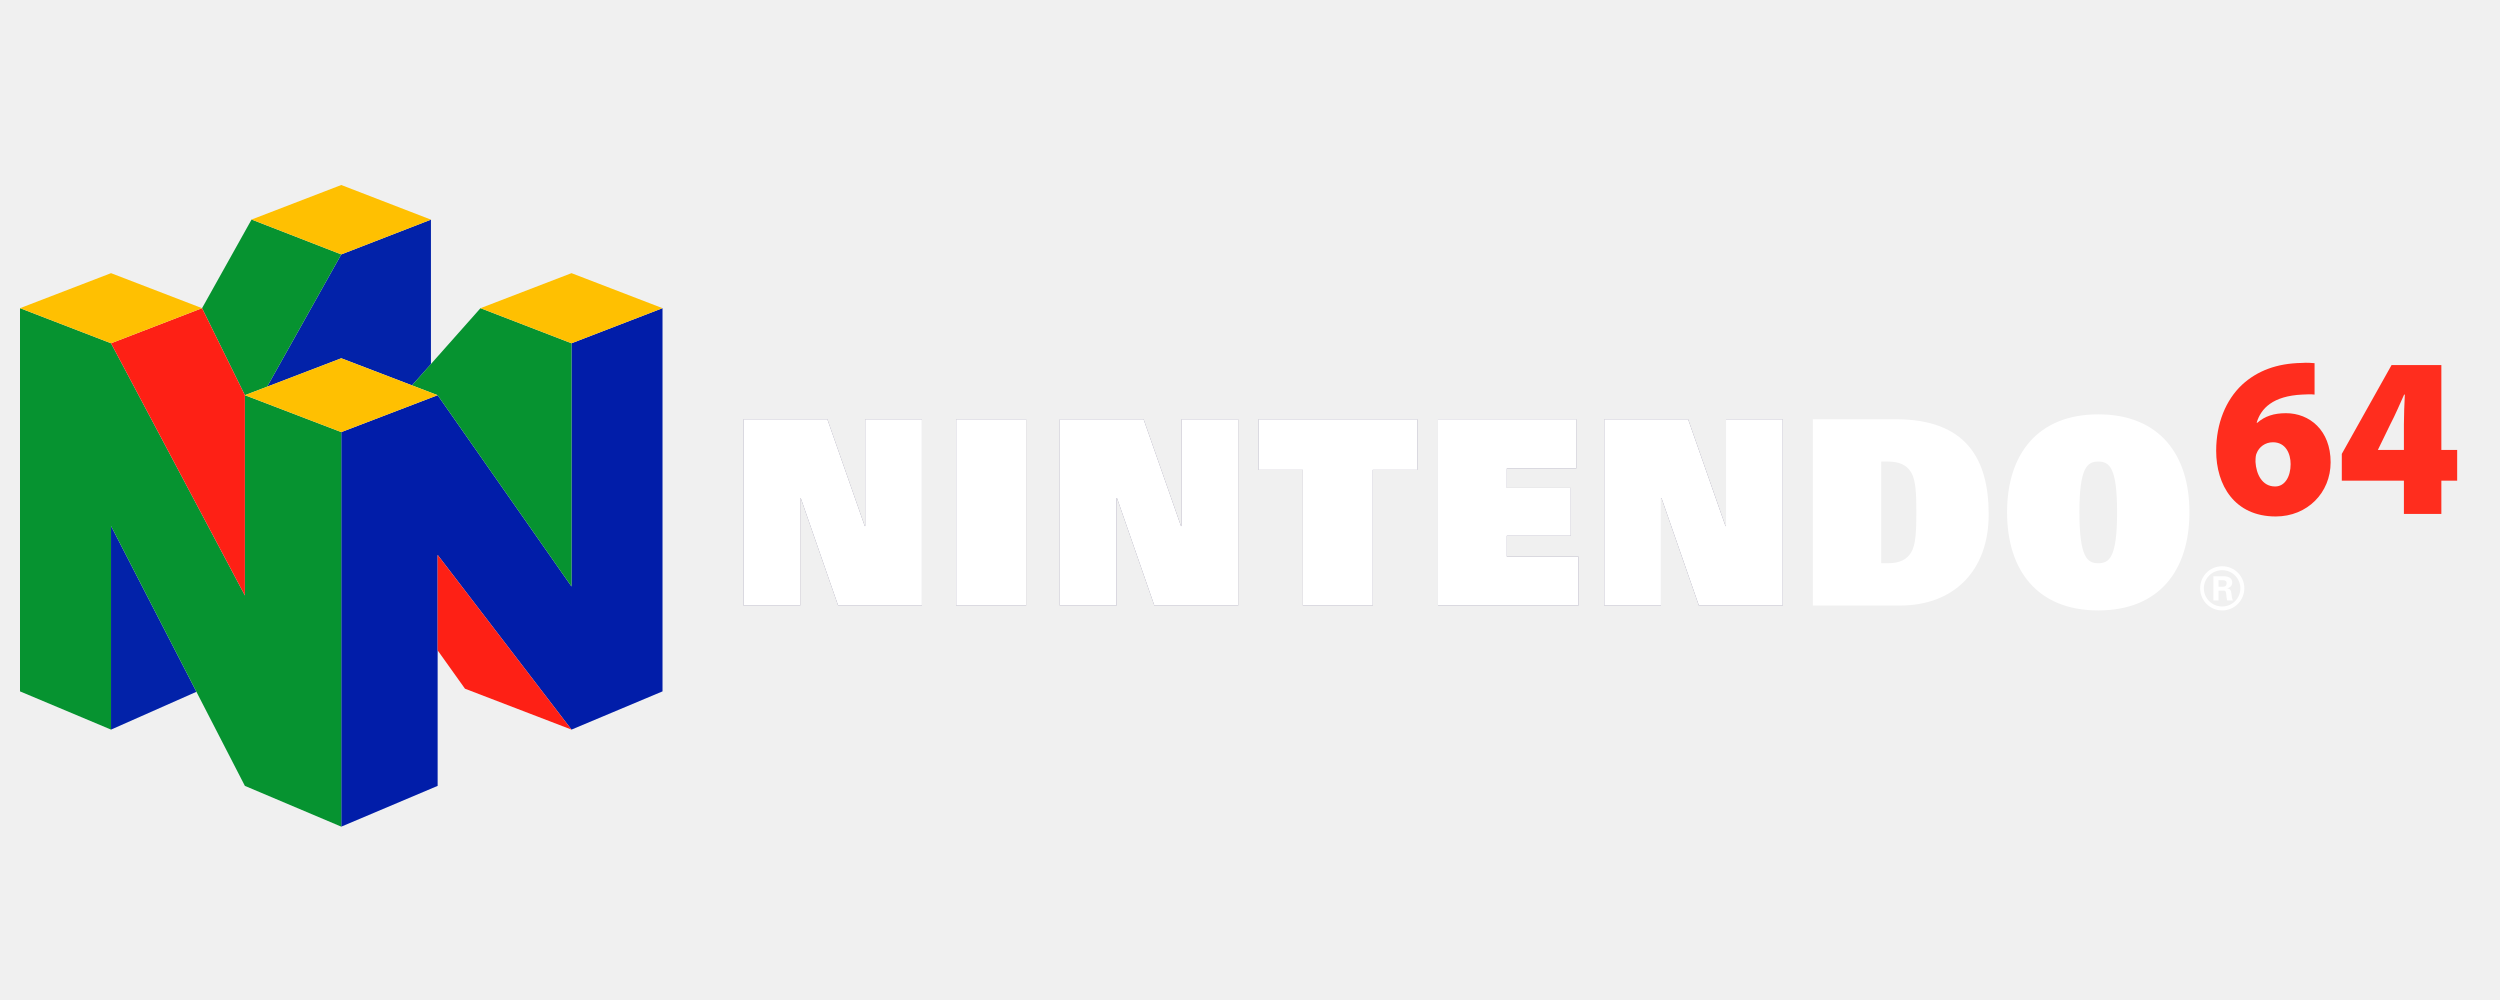
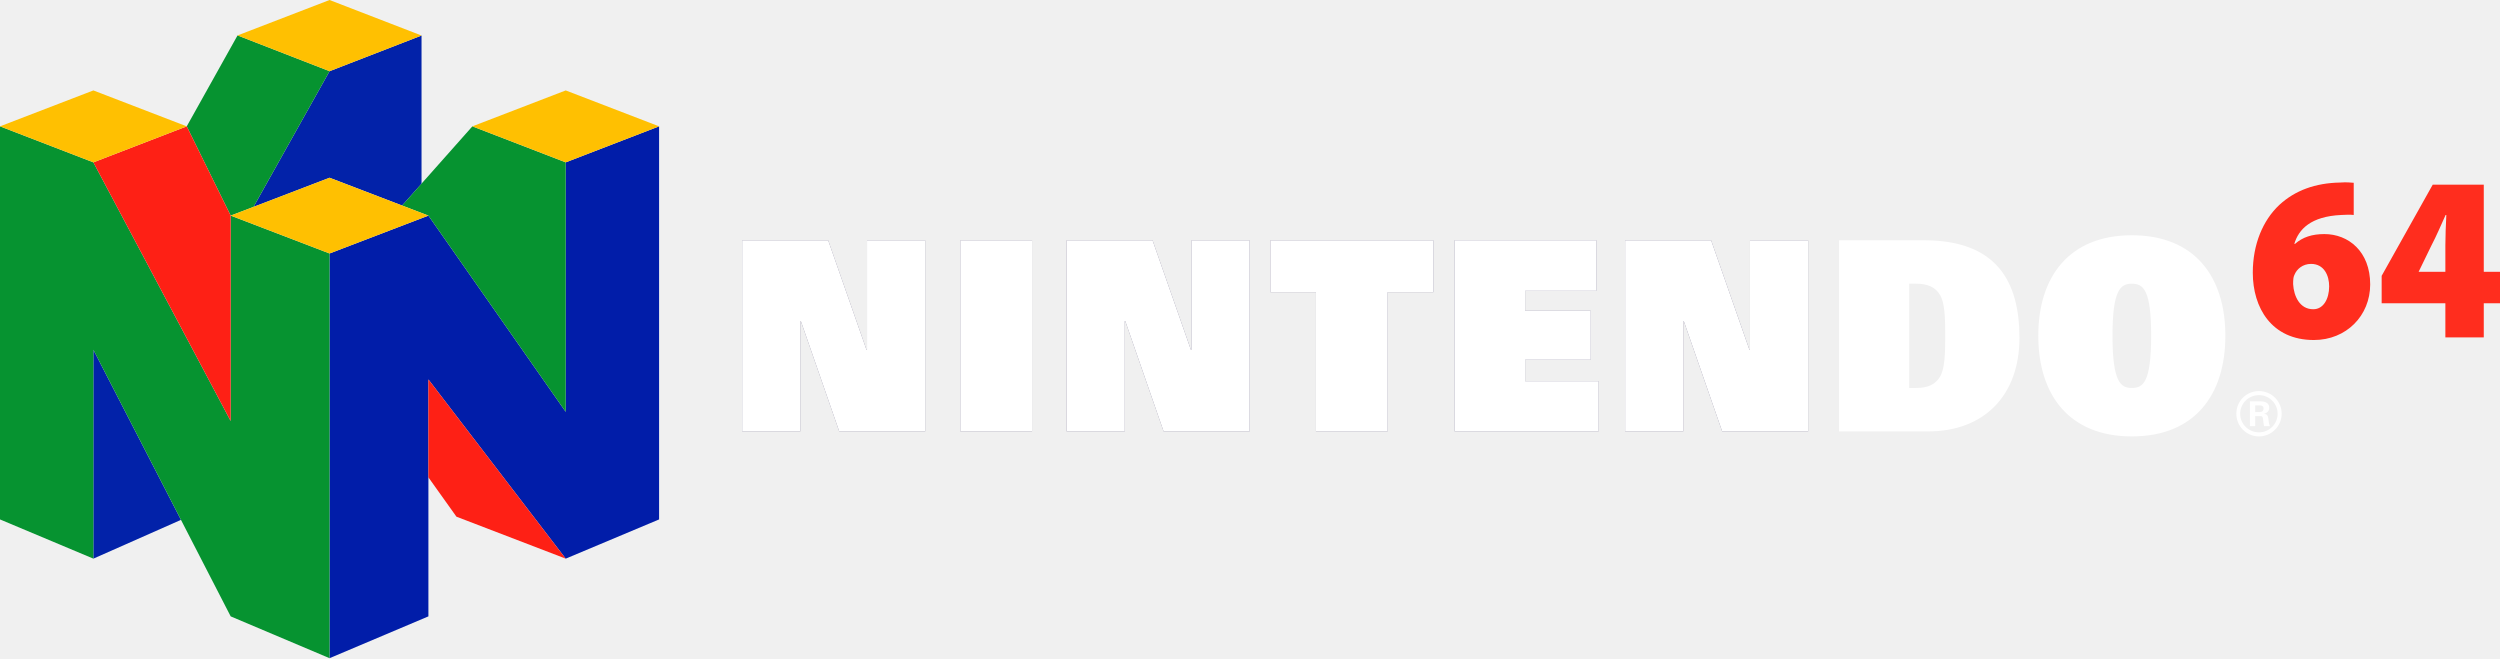
- <svg xmlns="http://www.w3.org/2000/svg" width="500" height="200" viewBox="0 0 500 200" version="1.1" id="svg81">
+ <svg xmlns="http://www.w3.org/2000/svg" width="487.434" height="128.33" viewBox="0 0 487.434 128.33" version="1.1" id="svg81">
  <defs id="defs85" />
-   <g id="Page-1" style="fill:none;fill-rule:evenodd;stroke:none;stroke-width:1" transform="translate(4,37)">
+   <g id="Page-1" style="fill:none;fill-rule:evenodd;stroke:none;stroke-width:1">
    <g id="mainlogo" style="fill-rule:nonzero">
      <path d="m 163.625,84.105 h 16.764 V 46.853 H 169.046 v 21.361 h -0.097 l -7.479,-21.361 h -16.763 v 37.252 h 11.336 V 62.602 h 0.102 z m 63.245,0 h 16.765 V 46.853 H 232.298 v 21.361 h -0.102 L 224.717,46.853 H 207.954 v 37.252 h 11.341 V 62.602 h 0.099 z m 108.904,0 h 16.767 V 46.853 h -11.34 v 21.361 h -0.101 l -7.478,-21.361 h -16.765 v 37.252 h 11.337 V 62.602 h 0.1 z M 187.238,46.853 h 13.982 v 37.252 h -13.982 z m 69.338,10.119 h -8.886 V 46.853 h 31.78 v 10.119 h -8.916 v 27.132 h -13.978 z m 27.023,-10.129 h 27.654 v 9.852 h -13.891 v 3.896 h 12.79 v 9.55 h -12.79 v 4.18 h 14.333 v 9.772 h -28.096 z" id="Shape" style="fill:#7b7692" />
      <g id="Group-58">
-         <polygon id="Path" points="82.188,6.927 64.252,13.882 49.43,40.335 64.252,34.655 78.399,40.072 82.188,35.82 " style="fill:#0222a9" />
-         <polygon id="polygon60" points="64.252,128.33 64.252,49.423 83.528,42.04 110.299,80.304 110.299,31.655 128.504,24.635 128.504,101.275 110.299,108.921 83.528,73.982 83.528,120.176 " style="fill:#011da9" />
-         <polygon id="polygon62" points="18.204,68.199 18.204,108.921 35.284,101.359 " style="fill:#0222a9" />
+         <polygon id="Path" points="49.43,40.335 64.252,34.655 78.399,40.072 82.188,35.82 82.188,6.927 64.252,13.882 " style="fill:#0222a9" />
+         <polygon id="polygon60" points="83.528,42.04 110.299,80.304 110.299,31.655 128.504,24.635 128.504,101.275 110.299,108.921 83.528,73.982 83.528,120.176 64.252,128.33 64.252,49.423 " style="fill:#011da9" />
+         <polygon id="polygon62" points="35.284,101.359 18.204,68.199 18.204,108.921 " style="fill:#0222a9" />
        <path d="M 36.409,24.635 44.977,42.038 49.43,40.335 64.252,13.882 46.314,6.907 Z m 41.99,15.438 13.701,-15.438 18.199,7.021 v 48.649 L 83.528,42.04 Z" id="path64" style="fill:#069330" />
-         <polygon id="polygon66" points="18.204,108.921 18.204,68.199 44.977,120.176 64.252,128.33 64.252,49.423 44.977,42.038 44.977,82.097 18.204,31.655 7.7566371e-13,24.635 7.7566371e-13,101.275 " style="fill:#069330" />
+         <polygon id="polygon66" points="44.977,120.176 64.252,128.33 64.252,49.423 44.977,42.038 44.977,82.097 18.204,31.655 7.7566371e-13,24.635 7.7566371e-13,101.275 18.204,108.921 18.204,68.199 " style="fill:#069330" />
        <path d="m 44.977,42.038 v 40.058 L 18.204,31.655 36.409,24.635 Z M 110.299,108.921 83.528,73.982 v 19.089 l 5.467,7.669 z" id="path68" style="fill:#fe2015" />
        <path d="m 83.528,42.038 -19.276,7.384 -19.275,-7.384 19.275,-7.383 z m 8.565,-17.404 18.206,-7.003 18.204,7.003 -18.204,7.021 z M 0,24.635 18.204,17.631 36.409,24.635 18.204,31.655 Z M 82.188,6.927 64.252,0 46.314,6.907 64.252,13.882 Z" id="path70" style="fill:#ffc001" />
      </g>
      <path d="m 358.568,46.847 h 16.562 c 14.142,0 18.609,8.002 18.609,19.027 0,11.258 -6.932,18.237 -17.771,18.237 H 358.569 V 46.847 Z m 13.677,28.797 h 1.349 c 2.28,0 3.769,-0.698 4.652,-2.187 0.93,-1.535 1.023,-4.373 1.023,-8.002 0,-3.582 -0.093,-6.42 -1.023,-7.955 -0.883,-1.489 -2.373,-2.187 -4.652,-2.187 h -1.349 z m 43.405,-29.774 c 12.189,0 18.237,8.002 18.237,19.586 0,11.63 -6.048,19.632 -18.237,19.632 -12.142,0 -18.237,-8.002 -18.237,-19.632 0,-11.584 6.095,-19.586 18.237,-19.586 z m 0,29.774 c 2.187,0 3.768,-1.07 3.768,-10.188 0,-8.886 -1.488,-10.142 -3.768,-10.142 -2.233,0 -3.768,1.256 -3.768,10.142 4.7e-4,9.118 1.629,10.188 3.768,10.188 z m 24.796,0.605 c -2.466,0 -4.42,1.954 -4.42,4.42 0,2.419 1.954,4.42 4.42,4.42 2.419,0 4.42,-2 4.42,-4.42 0,-2.466 -2,-4.42 -4.42,-4.42 z m 0,8.048 c -2.046,0 -3.675,-1.628 -3.675,-3.629 0,-2 1.628,-3.629 3.675,-3.629 2,0 3.629,1.628 3.629,3.629 0,2 -1.628,3.629 -3.629,3.629 z" id="path73" style="fill:#ffffff" />
      <path d="m 439.703,83.088 h -1.023 v -4.838 h 2.047 c 0.837,0 1.721,0.28 1.721,1.256 0,0.605 -0.418,1.023 -1.023,1.163 0.79,0.093 0.79,0.605 0.883,1.256 0.047,0.326 0.093,0.884 0.28,1.163 h -1.163 c -0.093,-0.419 -0.14,-0.884 -0.186,-1.303 0,-0.28 -0.093,-0.651 -0.419,-0.651 h -1.117 z m 0,-2.745 h 0.884 c 0.465,0 0.745,-0.233 0.745,-0.698 0,-0.418 -0.28,-0.605 -0.745,-0.605 h -0.884 z m -276.078,3.762 h 16.764 V 46.853 H 169.046 v 21.361 h -0.097 l -7.479,-21.361 h -16.763 v 37.252 h 11.336 V 62.602 h 0.102 z m 63.245,0 h 16.765 V 46.853 H 232.298 v 21.361 h -0.102 L 224.717,46.853 H 207.954 v 37.252 h 11.341 V 62.602 h 0.099 z m 108.904,0 h 16.767 V 46.853 h -11.34 v 21.361 h -0.101 l -7.478,-21.361 h -16.765 v 37.252 h 11.337 V 62.602 h 0.1 z M 187.238,46.853 h 13.982 v 37.252 h -13.982 z m 69.338,10.119 h -8.886 V 46.853 h 31.78 v 10.119 h -8.916 v 27.132 h -13.978 z m 27.023,-10.129 h 27.654 v 9.852 h -13.891 v 3.896 h 12.79 v 9.55 h -12.79 v 4.18 h 14.333 v 9.772 h -28.096 z" id="path75" style="fill:#ffffff" />
      <path d="m 458.916,41.916 c -0.744,-0.093 -1.489,-0.047 -2.466,0 -5.908,0.279 -8.281,2.791 -9.119,5.629 h 0.14 c 1.488,-1.303 3.303,-1.907 5.722,-1.907 4.699,0 8.932,3.396 8.932,9.816 0,6.095 -4.652,10.84 -10.98,10.84 -8.281,0 -11.91,-6.327 -11.91,-13.119 0,-5.536 1.954,-10.188 5.164,-13.212 3.071,-2.838 7.025,-4.28 11.863,-4.373 1.256,-0.093 2.047,0 2.652,0.047 v 6.28 h 4.6e-4 z m -7.862,18.376 c 1.908,0 3.071,-1.954 3.071,-4.466 0,-2.093 -0.977,-4.373 -3.536,-4.373 -1.581,0 -2.791,0.977 -3.257,2.187 -0.186,0.372 -0.233,0.883 -0.233,1.768 0.14,2.373 1.303,4.885 3.908,4.885 z m 25.727,5.49 V 59.129 H 464.36 V 53.779 L 474.315,36.007 h 9.956 v 16.981 h 3.163 v 6.141 h -3.163 v 6.653 z m 0,-12.794 v -5.117 c 0,-1.907 0.093,-3.861 0.186,-5.955 h -0.14 c -0.93,2.047 -1.721,3.954 -2.791,6.001 l -2.419,4.978 -0.046,0.093 z" id="path77" style="fill:#ff2d1e" />
    </g>
  </g>
</svg>
